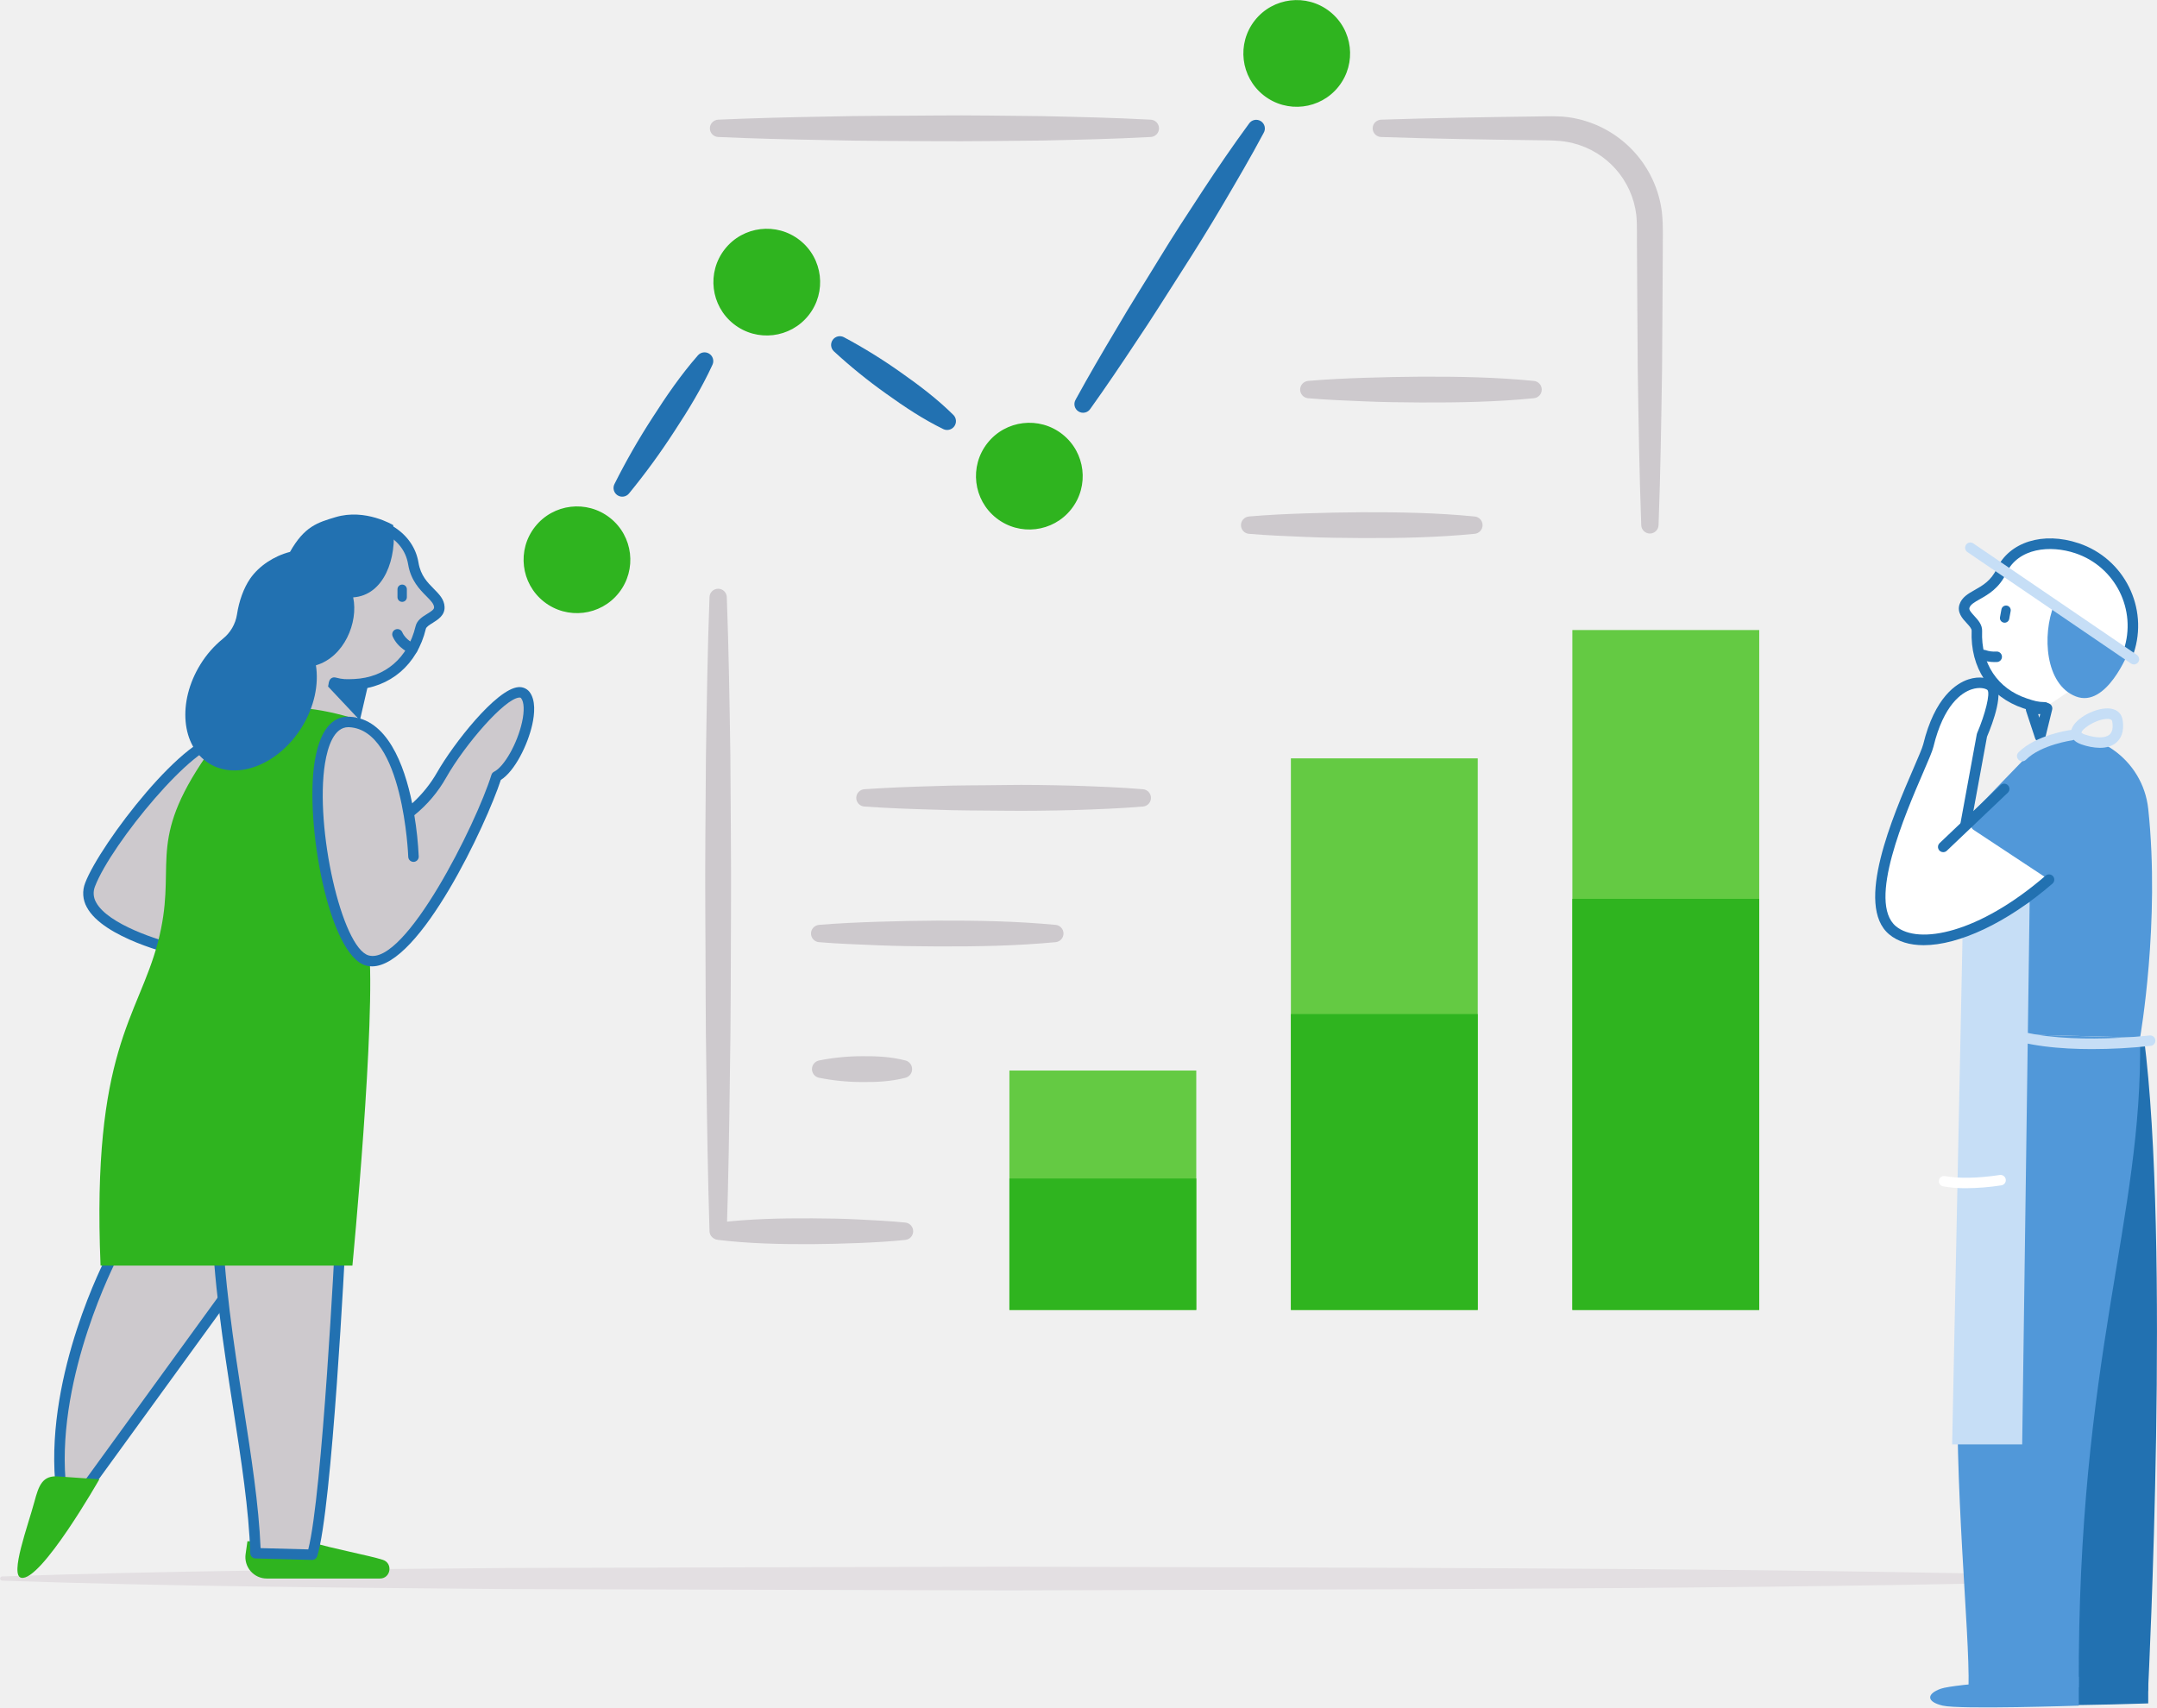
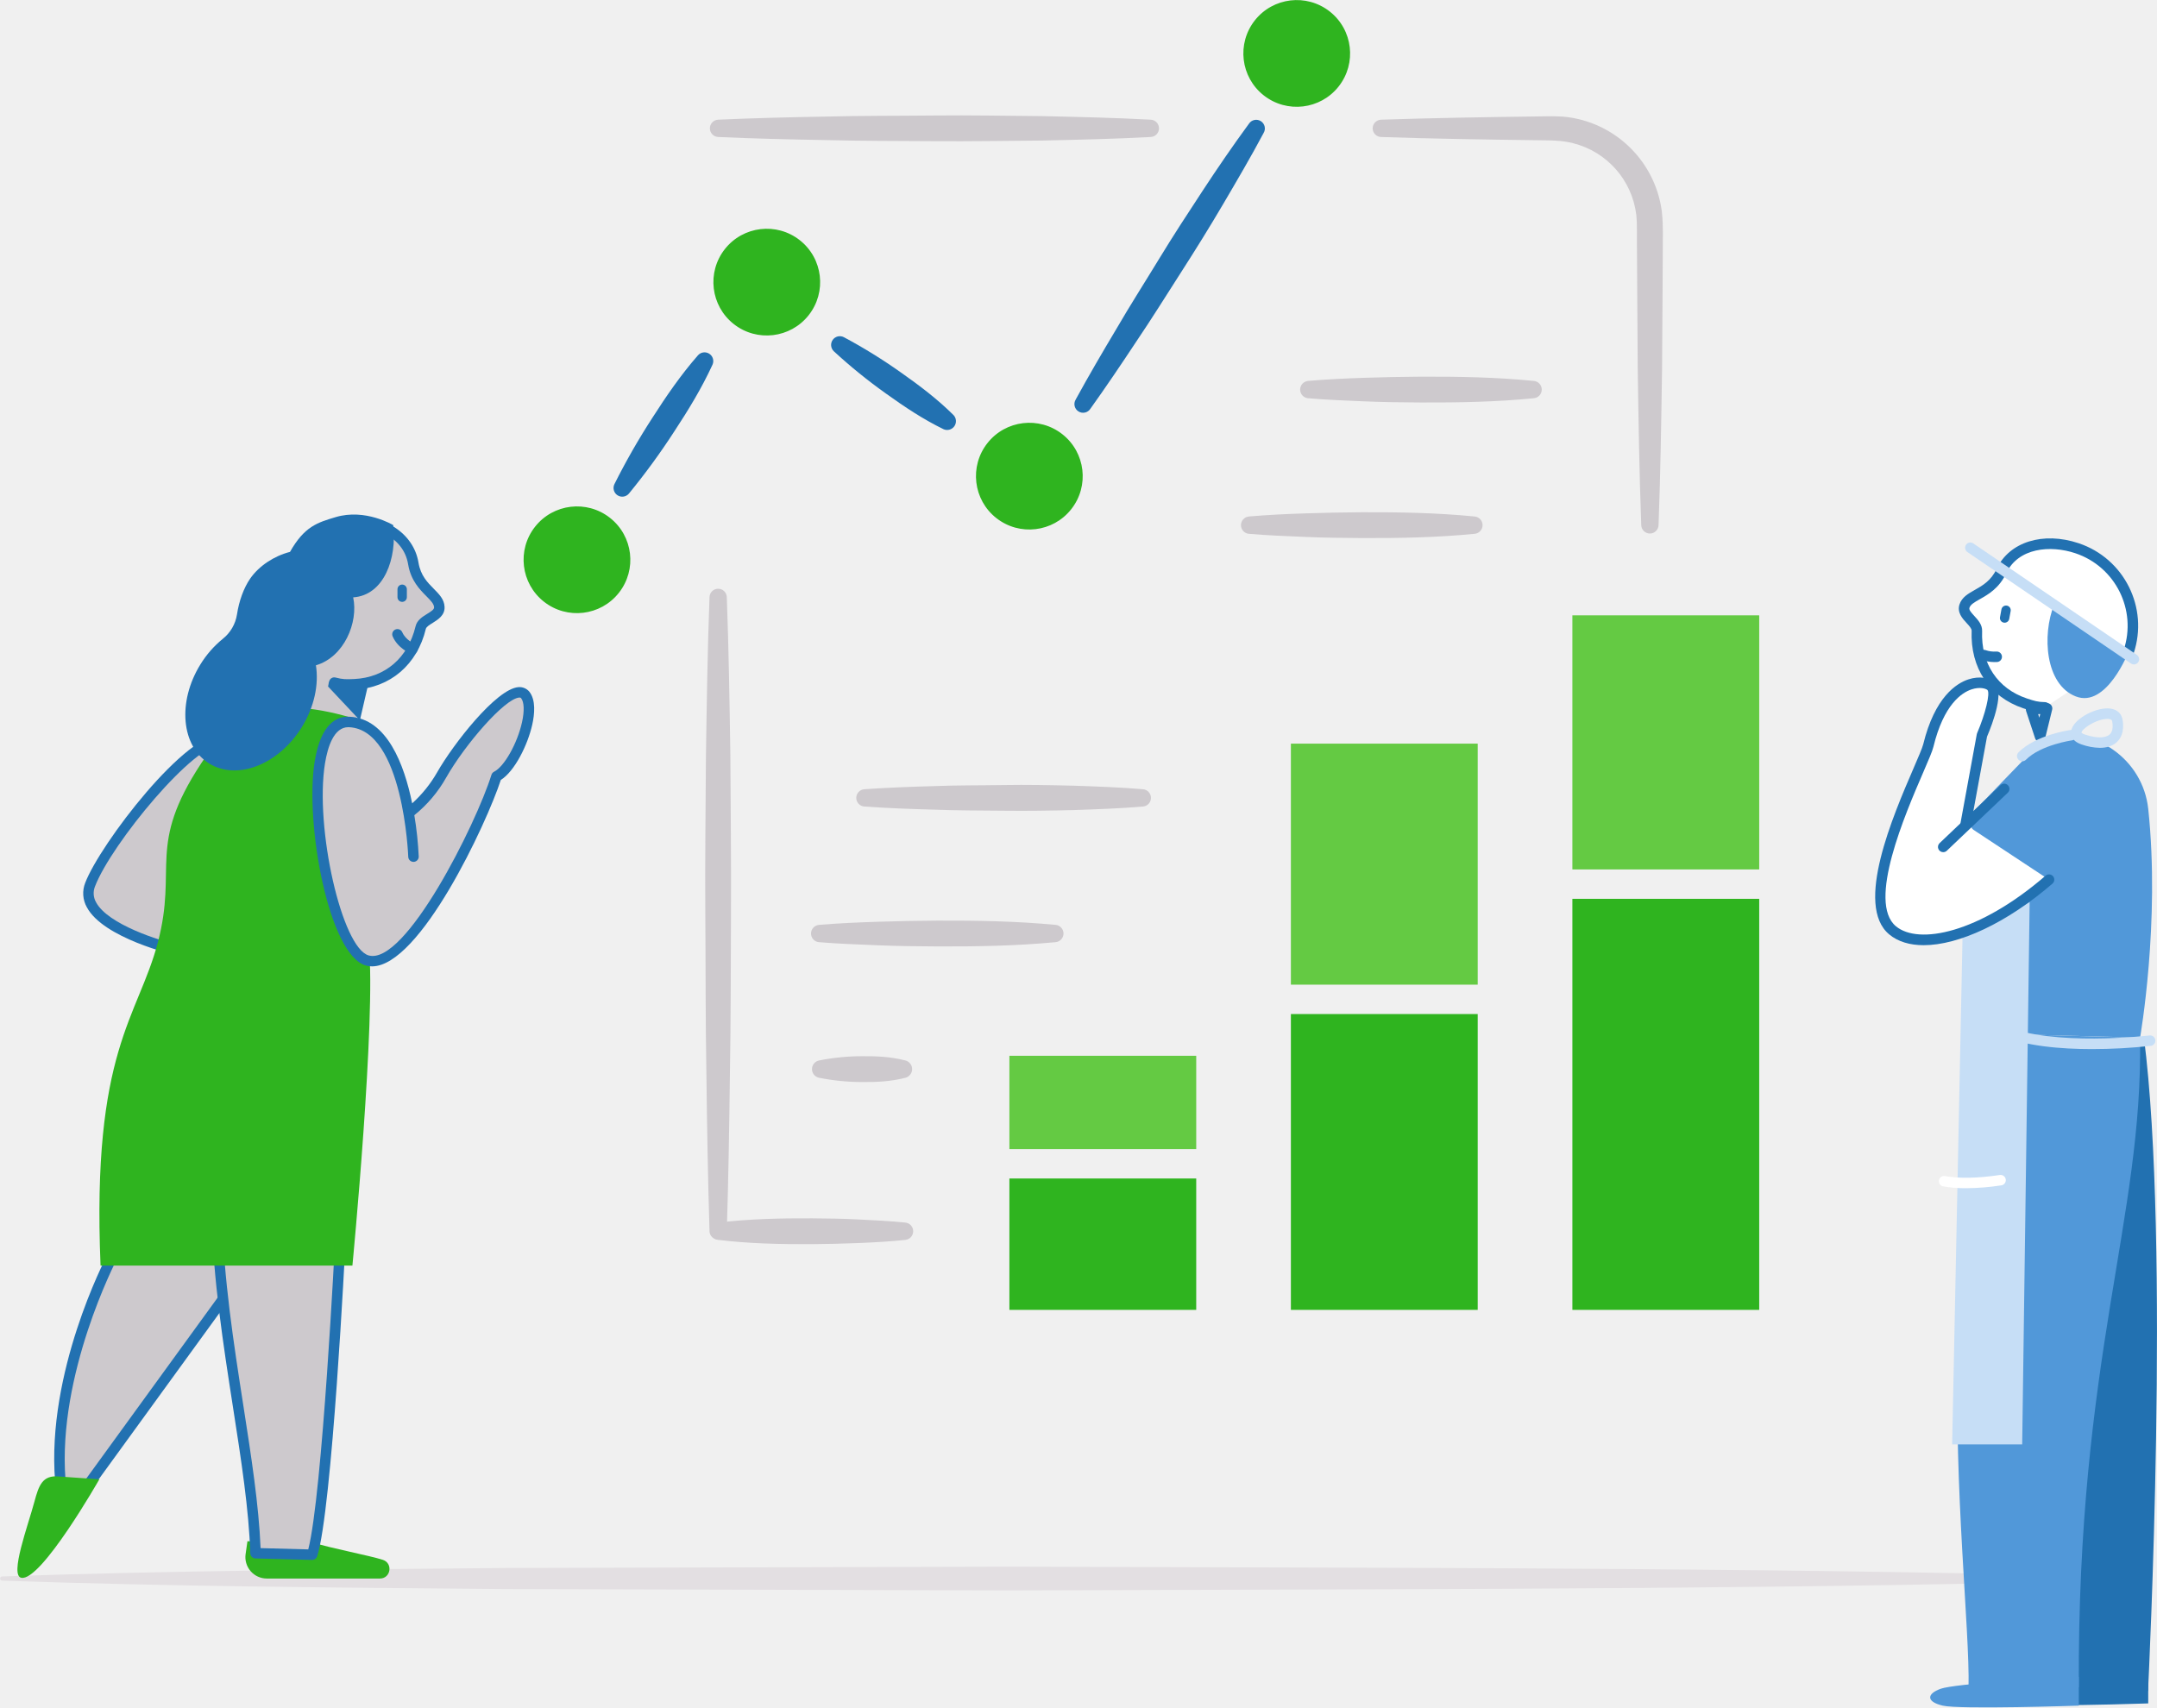
<svg xmlns="http://www.w3.org/2000/svg" id="statistics" viewBox="0 0 1467.42 1161.79">
  <style>.c1{fill:#2271B1;}.c2{fill:#5198D9;}.c3{fill:#C6DEF6;}.c5{fill:#2FB41F;}.c6{fill:#64CA43;}.c7{fill:#CDC9CD;}.c8{fill:#E3DFE2;}.c9{fill:#FFF;}</style>
  <path class="c8" d="M1810.29,2447.23c114.22-3.93,228.44-4.76,342.67-5.74l342.66-.9c228.44.86,456.88.37,685.33,5.22a2.85,2.85,0,0,1,0,5.71c-228.44,4.85-456.88,4.36-685.33,5.22l-342.66-.9c-114.22-1-228.44-1.81-342.67-5.74a1.43,1.43,0,0,1,0-2.85Z" transform="translate(-1808.91 -1374.56)" />
  <path class="c9" d="M3200.19,1855.86c-5.53-.1-8.08-.86-13.6-2.71-22.72-7.6-33.68-27.23-32.8-49.31.25-6.26-10.59-10.46-8.43-16.9,2.79-8.33,17.59-7.76,25.09-23.77,8.41-18,30.65-22.55,51.46-15.58A55.66,55.66,0,0,1,3257,1818" transform="translate(-1808.91 -1374.56)" />
  <path class="c1" d="M3200.19,1859.43h-.07c-6.1-.12-9.06-1-14.65-2.89-23.08-7.72-36.24-27.47-35.24-52.84.06-1.43-1.72-3.37-3.45-5.24-2.79-3-6.62-7.2-4.8-12.65,1.64-4.9,5.89-7.29,10.39-9.83,5.19-2.93,11.08-6.25,14.85-14.32,8.62-18.39,31.6-25.56,55.82-17.46a59.23,59.23,0,0,1,37.38,75,3.57,3.57,0,1,1-6.77-2.26,52.09,52.09,0,0,0-32.86-65.93c-16.94-5.69-38.91-3.78-47.1,13.71-4.75,10.14-12.3,14.39-17.82,17.51-3.94,2.22-6.4,3.69-7.12,5.87-.46,1.37.93,3,3.27,5.55,2.58,2.81,5.51,6,5.34,10.36-.88,22,10.47,39.13,30.36,45.78,5.39,1.8,7.51,2.43,12.53,2.53a3.57,3.57,0,0,1-.07,7.13Z" transform="translate(-1808.91 -1374.56)" />
  <path class="c2" d="M3206.25,1786.27c-8.11,20.28-6.08,54.07,14.87,62.18S3257,1818,3257,1818Z" transform="translate(-1808.91 -1374.56)" />
  <path class="c1" d="M3264.82,2080.61c18.25,140.92,2.92,442,2.92,442h-68.93l-6.08-252.44" transform="translate(-1808.91 -1374.56)" />
  <path class="c1" d="M3270.23,2525.26h-74l-6.15-255,5.24-.13,6,249.89h63.88c1.41-29.24,14.12-306.75-3-439.08l5.2-.67c18.07,139.55,3.09,439.49,2.94,442.5Z" transform="translate(-1808.91 -1374.56)" />
  <path class="c1" d="M3267.75,2515.55c-21,.68-84.47,4.73-93.94,8.11s-10.14,4.72,1.35,7.43,92.58,0,92.58,0Z" transform="translate(-1808.91 -1374.56)" />
  <path class="c1" d="M3204.73,2534.9c-14.12,0-26.12-.31-30.17-1.27-7.3-1.71-10.39-2.91-10.55-5.88s3.25-4.54,8.91-6.56c10.17-3.63,75.77-7.65,94.74-8.26l2.7-.08v20.78l-2.53.08C3265.66,2533.78,3231.43,2534.9,3204.73,2534.9Zm-33.35-7.52c1,.31,2.43.69,4.38,1.15,8.58,2,60.78.93,89.37,0v-10.28c-24.46.94-82.11,4.89-90.44,7.86C3173.28,2526.63,3172.2,2527,3171.38,2527.39Z" transform="translate(-1808.91 -1374.56)" />
  <path class="c2" d="M3152.17,2077.57s-7.54,106.8-11.15,217c-3,92.11,8,189.33,7.1,228.11h75c-1-225.07,43.71-318.34,41.68-442" transform="translate(-1808.91 -1374.56)" />
  <path class="c2" d="M3270.37,1925c8.24,77.18-5.55,155.59-5.55,155.59l-113.66-3,1.69-69.62,26.36-14.19-32.1-62.18,21.29-22.3,32.32-33.38C3233.95,1868.15,3266.75,1891.09,3270.37,1925Z" transform="translate(-1808.91 -1374.56)" />
  <polygon class="c3" points="1380.78 613.8 1375.71 982.83 1328.06 982.83 1335.15 636.1 1380.78 613.8" />
  <path class="c9" d="M3202.87,1973.15c-44.61,38.53-88.2,49.68-106.45,34.46-27.25-22.73,21.12-112.57,24.33-125.71,11.15-45.62,36.5-45.61,42.58-40.54s-6.08,33.45-6.08,33.45l-11.15,60.84" transform="translate(-1808.91 -1374.56)" />
  <path class="c1" d="M3117.62,2017.71c-9.48,0-17.52-2.39-23.49-7.36-23.7-19.77,2.59-80.65,16.71-113.35,3.14-7.27,5.85-13.54,6.44-15.95,7.88-32.25,22.63-41.54,30.71-44.2,7.69-2.54,14.37-.94,17.62,1.77,7.23,6-.9,27.75-4.93,37.23l-11.08,60.44a3.65,3.65,0,0,1-4.15,2.87,3.57,3.57,0,0,1-2.87-4.15l11.15-60.84a3.6,3.6,0,0,1,.23-.77c5.6-13.06,9-27,7.05-29.33-1.32-1.09-5.43-2.22-10.79-.44-6.68,2.2-19,10.21-26,39.12-.72,3-3.28,8.89-6.81,17.08-12.44,28.78-38.31,88.69-18.69,105,15.3,12.74,56.18,5,101.83-34.43a3.57,3.57,0,1,1,4.67,5.41C3174.15,2002.65,3141.41,2017.71,3117.62,2017.71Z" transform="translate(-1808.91 -1374.56)" />
  <path class="c1" d="M3130.88,1954.42a3.57,3.57,0,0,1-2.46-6.15l41.57-39.55a3.57,3.57,0,0,1,4.92,5.17l-41.57,39.55A3.56,3.56,0,0,1,3130.88,1954.42Z" transform="translate(-1808.91 -1374.56)" />
  <path class="c2" d="M3223.14,2515.55c-21,.68-84.47,4.73-93.94,8.11s-10.14,8.78,1.35,11.49,92.58,0,92.58,0Z" transform="translate(-1808.91 -1374.56)" />
  <path class="c1" d="M3196.79,1879.38a3.56,3.56,0,0,1-3.39-2.45l-6.13-18.6a3.56,3.56,0,0,1,3.17-4.68l10.85-.65a3.41,3.41,0,0,1,3,1.28,3.57,3.57,0,0,1,.72,3.14l-4.72,19.25a3.56,3.56,0,0,1-3.32,2.72Zm-1.3-18.88.79,2.4.61-2.48Z" transform="translate(-1808.91 -1374.56)" />
  <path class="c3" d="M3232,2088.41c-21,0-45.73-2-63-9.6a3.57,3.57,0,0,1,2.88-6.52c33.17,14.63,98.86,6.9,99.51,6.82a3.57,3.57,0,0,1,.86,7.08A365.43,365.43,0,0,1,3232,2088.41Z" transform="translate(-1808.91 -1374.56)" />
  <path class="c9" d="M3146.4,2183.07a88.8,88.8,0,0,1-15.83-1.29,3.57,3.57,0,0,1,1.28-7c9.75,1.78,22.38,1.55,37.57-.71a3.56,3.56,0,0,1,1,7.05A164.31,164.31,0,0,1,3146.4,2183.07Z" transform="translate(-1808.91 -1374.56)" />
  <path class="c3" d="M3237.44,1883.42a39.43,39.43,0,0,1-12.49-2.33h0c-7.3-2.48-7.35-7.25-7-9.2,1.27-7.73,15.16-15.31,24.6-15.32h0c5.69,0,9.55,2.86,10.36,7.68,1.45,8.65-1.55,13.28-4.33,15.64S3242,1883.42,3237.44,1883.42Zm-12.49-10.31a5,5,0,0,0,2.29,1.23h0c7.54,2.57,13.79,2.61,16.71.13,2-1.69,2.64-4.73,1.92-9-.09-.52-.38-2.12-4.62-1.66-7.74.81-16.38,7.12-16.3,9.33Z" transform="translate(-1808.91 -1374.56)" />
  <path class="c3" d="M3184.62,1892.57a3.57,3.57,0,0,1-2.52-6.09c11.86-11.87,34.54-15.08,35.5-15.21a3.57,3.57,0,0,1,1,7.06c-.22,0-21.27,3-31.42,13.19A3.56,3.56,0,0,1,3184.62,1892.57Z" transform="translate(-1808.91 -1374.56)" />
  <path class="c3" d="M3260.65,1826.68a3.55,3.55,0,0,1-2-.62l-111.51-76a3.57,3.57,0,0,1,4-5.89l111.51,76a3.57,3.57,0,0,1-2,6.51Z" transform="translate(-1808.91 -1374.56)" />
  <path class="c1" d="M3165.72,1825.06a26,26,0,0,1-8.74-1.53,3.57,3.57,0,0,1,2.62-6.63,18.42,18.42,0,0,0,7.5,1,3.57,3.57,0,0,1,.61,7.11C3167,1825,3166.36,1825.06,3165.72,1825.06Z" transform="translate(-1808.91 -1374.56)" />
  <rect class="c1" x="3170.08" y="1786.4" width="6.38" height="11.77" rx="3.19" ry="3.19" transform="translate(4161.02 2754.53) rotate(-169.58)" />
  <path class="c7" d="M2424.88,2218.25c-10.61,1.1-21.23,1.69-31.85,2.12s-21.23.69-31.85.77c-21.23.09-42.46-.35-63.69-2.9a5.93,5.93,0,0,1,0-11.77c21.23-2.54,42.46-3,63.69-2.9,10.61.08,21.23.2,31.85.77s21.23,1,31.85,2.12a5.92,5.92,0,0,1,0,11.77Z" transform="translate(-1808.91 -1374.56)" />
  <path class="c7" d="M2748.44,1456c35.39-1.17,70.77-1.75,106.16-2.2,4.56,0,8.55-.26,13.57-.06a65.86,65.86,0,0,1,14.79,1.91,74.5,74.5,0,0,1,56.52,62.93c1.12,10.5.54,18.55.63,27.59l-.14,26.54-.35,53.08c-.53,35.39-1.07,70.78-2.39,106.16a5.89,5.89,0,0,1-11.77,0c-1.31-35.39-1.85-70.78-2.39-106.16l-.35-53.08-.15-26.54c-.2-8.63.28-18.34-.48-25.44a57.39,57.39,0,0,0-43.09-48.75,57.89,57.89,0,0,0-11.44-1.69c-3.81-.3-8.68-.19-13-.31-35.39-.45-70.77-1-106.16-2.2a5.89,5.89,0,0,1,0-11.77Z" transform="translate(-1808.91 -1374.56)" />
  <path class="c7" d="M2297.49,1456c24.52-1.1,49-1.69,73.56-2.12,24.52-.64,49-.46,73.57-.73s49,.24,73.56.43c24.52.55,49,1.08,73.56,2.42a5.89,5.89,0,0,1,0,11.77c-24.52,1.34-49,1.87-73.56,2.42-24.52.19-49,.61-73.56.43s-49-.09-73.57-.73c-24.52-.43-49-1-73.56-2.12a5.89,5.89,0,0,1,0-11.77Z" transform="translate(-1808.91 -1374.56)" />
  <path class="c7" d="M2291.6,2212.37c-1.1-36-1.7-71.93-2.13-107.89-.64-36-.46-71.93-.73-107.89s.24-71.93.43-107.89c.55-36,1.08-71.93,2.42-107.89a5.89,5.89,0,0,1,11.77,0c1.34,36,1.87,71.93,2.42,107.89.19,36,.61,71.93.43,107.89s-.09,71.93-.73,107.89c-.43,36-1,71.93-2.13,107.89a5.89,5.89,0,0,1-11.77,0Z" transform="translate(-1808.91 -1374.56)" />
  <path class="c7" d="M2698.77,1633.75c12.8-1.1,25.6-1.69,38.41-2.12s25.61-.69,38.41-.77c25.6-.09,51.21.35,76.82,2.9a5.91,5.91,0,0,1,0,11.77c-25.6,2.54-51.21,3-76.82,2.9-12.8-.09-25.61-.2-38.41-.77s-25.6-1-38.41-2.12a5.91,5.91,0,0,1,0-11.77Z" transform="translate(-1808.91 -1374.56)" />
  <path class="c7" d="M2658.51,1726c12.81-1.1,25.61-1.7,38.41-2.12s25.6-.69,38.41-.77c25.6-.09,51.21.36,76.82,2.9a5.91,5.91,0,0,1,0,11.77c-25.61,2.54-51.21,3-76.82,2.9-12.81-.09-25.61-.2-38.41-.77s-25.6-1-38.41-2.12a5.91,5.91,0,0,1,0-11.77Z" transform="translate(-1808.91 -1374.56)" />
  <path class="c7" d="M2396.91,1911.59c15.8-1.1,31.6-1.69,47.41-2.12,15.8-.64,31.6-.46,47.4-.73s31.6.05,47.41.43c15.8.55,31.6,1.08,47.41,2.42a5.91,5.91,0,0,1,0,11.77c-15.8,1.34-31.6,1.87-47.41,2.42-15.8.38-31.6.62-47.41.43s-31.6-.09-47.4-.73c-15.8-.43-31.6-1-47.41-2.12a5.9,5.9,0,0,1,0-11.77Z" transform="translate(-1808.91 -1374.56)" />
  <path class="c7" d="M2366.13,2003.87c13.41-1.1,26.82-1.69,40.23-2.12s26.82-.69,40.23-.77c26.82-.09,53.64.35,80.46,2.9a5.91,5.91,0,0,1,0,11.77c-26.82,2.54-53.64,3-80.46,2.9-13.41-.09-26.82-.2-40.23-.77s-26.82-1-40.23-2.12a5.9,5.9,0,0,1,0-11.77Z" transform="translate(-1808.91 -1374.56)" />
  <path class="c7" d="M2366.13,2096.15a149.52,149.52,0,0,1,29.38-2.9c9.79-.09,19.58.35,29.38,2.9a6.08,6.08,0,0,1,0,11.77c-9.79,2.54-19.58,3-29.38,2.9a149.52,149.52,0,0,1-29.38-2.9,6,6,0,0,1,0-11.77Z" transform="translate(-1808.91 -1374.56)" />
-   <rect class="c6" x="686.71" y="728.44" width="127.12" height="162.91" />
-   <rect class="c6" x="878.2" y="516.03" width="127.12" height="375.32" />
-   <rect class="c6" x="1069.69" y="428.71" width="127.12" height="462.64" />
-   <rect class="c5" x="686.71" y="801.91" width="127.12" height="89.43" />
-   <rect class="c5" x="878.2" y="690.02" width="127.12" height="201.32" />
-   <rect class="c5" x="1069.69" y="611.61" width="127.12" height="279.74" />
+   <rect class="c6" x="686.7" y="718.4" width="127.1" height="63.5" />
+   <rect class="c6" x="878.2" y="506" width="127.1" height="164" />
+   <rect class="c6" x="1069.7" y="418.7" width="127.1" height="172.9" />
+   <rect class="c5" x="686.7" y="801.9" width="127.1" height="89.4" />
+   <rect class="c5" x="878.2" y="690" width="127.1" height="201.3" />
+   <rect class="c5" x="1069.7" y="611.6" width="127.1" height="279.7" />
  <path class="c1" d="M2540.74,1646.35c8.89-16.22,18.2-32.17,27.66-48,9.27-16,19.25-31.52,28.84-47.3s19.68-31.24,29.82-46.68,20.56-30.7,31.51-45.62a5.9,5.9,0,0,1,10,6.26c-8.69,16.35-18.06,32.27-27.41,48.2s-19.11,31.6-29.09,47.14-19.71,31.23-30.07,46.52c-10.18,15.41-20.51,30.73-31.26,45.78a5.89,5.89,0,0,1-10-6.26Z" transform="translate(-1808.91 -1374.56)" />
  <path class="c1" d="M2383,1604a359.32,359.32,0,0,1,39,24.15c12.49,8.76,24.66,18,35.62,28.87a6,6,0,0,1-6.82,9.59c-13.9-6.77-26.59-15.23-39-24.15a359.23,359.23,0,0,1-35.62-28.87A5.94,5.94,0,0,1,2383,1604Z" transform="translate(-1808.91 -1374.56)" />
  <path class="c1" d="M2226.9,1704a466.82,466.82,0,0,1,26-45.41c9.39-14.66,19.23-29,30.84-42.26a5.95,5.95,0,0,1,9.88,6.4c-7.34,16-16.43,30.85-26,45.41a467.5,467.5,0,0,1-30.84,42.26,5.93,5.93,0,0,1-9.88-6.4Z" transform="translate(-1808.91 -1374.56)" />
  <circle class="c5" cx="2691.06" cy="1410.87" r="36.31" transform="translate(-1891.39 1277.2) rotate(-51.77)" />
  <circle class="c5" cx="2509.16" cy="1698.49" r="36.31" transform="translate(-2186.67 1243.96) rotate(-51.77)" />
  <circle class="c5" cx="2330.53" cy="1566.48" r="36.31" transform="translate(-2151.06 1053.31) rotate(-51.77)" />
  <circle class="c5" cx="2201.41" cy="1755.4" r="36.31" transform="translate(-2348.69 1023.9) rotate(-51.77)" />
  <path class="c5" d="M2023.22,2424.52c8.94,3.09,37.52,8.59,46.15,11.42,7.06,2.32,5.38,12.72-2,12.72h-76.9A14.56,14.56,0,0,1,1976,2432l1.25-8.72Z" transform="translate(-1808.91 -1374.56)" />
  <polygon class="c7" points="197 517.05 240.27 517.05 247.41 418.79 197 418.79 197 517.05" />
  <path class="c7" d="M1960.79,1877.85c-21.63-2.7-79.75,70.29-90.57,98.68s59.48,44.61,59.48,44.61" transform="translate(-1808.91 -1374.56)" />
  <path class="c1" d="M1929.7,2024.7a3.53,3.53,0,0,1-.8-.09c-2-.47-49.68-11.68-60.91-32.72a19.33,19.33,0,0,1-1.1-16.63c10-26.2,69.35-104.25,94.34-101a3.57,3.57,0,0,1,3.1,4,3.67,3.67,0,0,1-4,3.1c-18.28-2.3-75.79,67.51-86.81,96.41a12.35,12.35,0,0,0,.74,10.74c8.06,15.11,43.31,26.15,56.21,29.12a3.57,3.57,0,0,1-.8,7Z" transform="translate(-1808.91 -1374.56)" />
  <path class="c7" d="M1885,2230.24s-40.94,78-35,151.84l6.76,19.61L1986,2223.56" transform="translate(-1808.91 -1374.56)" />
  <path class="c1" d="M1856.7,2405.25a3.3,3.3,0,0,1-.52,0,3.57,3.57,0,0,1-2.85-2.36l-6.76-19.61a3.45,3.45,0,0,1-.18-.88c-5.92-74,33.74-150.56,35.44-153.78a3.57,3.57,0,1,1,6.31,3.32c-.4.77-40.22,77.68-34.68,149.45l4.38,12.69,125.28-172.57a3.57,3.57,0,0,1,5.77,4.19l-129.3,178.12A3.56,3.56,0,0,1,1856.7,2405.25Z" transform="translate(-1808.91 -1374.56)" />
  <path class="c7" d="M2040.54,2216.49s-9.12,184.52-19.26,215.95l-38.53-1c-2-64.89-24.33-148-26.36-231.15" transform="translate(-1808.91 -1374.56)" />
  <path class="c1" d="M2021.28,2436h-.1l-38.53-1a3.57,3.57,0,0,1-3.47-3.46c-.93-29.79-6.19-63.63-11.77-99.47-6.63-42.66-13.5-86.78-14.59-131.71a3.57,3.57,0,0,1,3.48-3.65,3.73,3.73,0,0,1,3.65,3.48c1.08,44.46,7.91,88.34,14.51,130.78,5.4,34.73,10.51,67.6,11.73,97l32.43.86c9.59-37,18.28-210.7,18.37-212.49a3.62,3.62,0,0,1,3.73-3.39,3.56,3.56,0,0,1,3.39,3.73c-.37,7.55-9.27,185.36-19.43,216.87A3.56,3.56,0,0,1,2021.28,2436Z" transform="translate(-1808.91 -1374.56)" />
  <path class="c1" d="M2055.93,1840.79c-9.35,2.26-19.79-.81-19.79-.81-.61,0-.91.65-.44,1l16.32,17.34,4.31-18.57" transform="translate(-1808.91 -1374.56)" />
  <path class="c1" d="M2053.74,1864.71l-21.63-23,.43-2.39a3.63,3.63,0,0,1,3.73-2.48l.74.12c.1,0,9.8,2.79,18.17.77l.45,1.83,3.73.86Zm-10.51-20.25,7.06,7.47,1.7-7.35A45.31,45.31,0,0,1,2043.23,1844.46Z" transform="translate(-1808.91 -1374.56)" />
  <path class="c7" d="M2044.8,1728.93c21.92-1.05,42.08,9.4,45.3,29,2.87,17.44,17.27,20.91,17.7,29.68.33,6.78-11.24,7.88-12.7,14-5.14,21.5-21,37.41-44.95,38.56-5.81.28-8.48.32-13.82-1.09" transform="translate(-1808.91 -1374.56)" />
  <path class="c1" d="M2045.28,1843.84a35.7,35.7,0,0,1-9.87-1.36,3.56,3.56,0,0,1-2.54-4.35,3.53,3.53,0,0,1,4.35-2.54c4.88,1.28,7.09,1.25,12.74,1,21-1,36.52-14.4,41.65-35.83,1-4.26,4.7-6.52,7.94-8.52,2.95-1.82,4.74-3,4.67-4.45-.11-2.3-2.08-4.38-5.27-7.59-4.46-4.49-10.57-10.63-12.39-21.68-3.14-19.08-23.79-26.87-41.61-26a3.41,3.41,0,0,1-3.73-3.39,3.56,3.56,0,0,1,3.39-3.73c25.51-1.2,45.7,11.91,49,32,1.45,8.79,6.21,13.58,10.41,17.81,3.64,3.66,7.09,7.13,7.33,12.28.28,5.74-4.53,8.7-8,10.87-2.17,1.34-4.41,2.72-4.74,4.1-5.82,24.32-24.3,40.14-48.24,41.29C2048.41,1843.77,2046.8,1843.84,2045.28,1843.84Z" transform="translate(-1808.91 -1374.56)" />
  <path class="c1" d="M2089.61,1819.54a3.52,3.52,0,0,1-1.32-.26c-.36-.14-8.77-3.58-12.26-11.7a3.56,3.56,0,1,1,6.55-2.81c2.31,5.36,8.3,7.88,8.37,7.9a3.57,3.57,0,0,1-1.34,6.88Z" transform="translate(-1808.91 -1374.56)" />
  <rect class="c1" x="270.41" y="397.77" width="6.38" height="11.77" rx="3.19" ry="3.19" />
  <path class="c5" d="M2053.72,1864.67c-59.65-18.92-85.24-5.17-108,29.4-37,56.27-15.88,70.29-29.4,121.66s-45.12,73.53-39,220h171.34s16.22-168.83,11.15-218" transform="translate(-1808.91 -1374.56)" />
  <path class="c5" d="M1876.49,2381.14s-39.78,69.88-53.14,67c-8-1.75,4.7-35.73,8.94-51.66,3-11.1,5.42-18.39,16.85-17.24Z" transform="translate(-1808.91 -1374.56)" />
  <path class="c7" d="M2088.53,1926.51a85,85,0,0,0,20.82-24.57c13.7-24.11,48.3-65.4,56.91-54.51s-6.62,48.93-19.6,55.42c-9.46,30.41-58.46,133.43-87.86,125.27s-52.72-164.34-12.17-162.3,43.59,91.77,43.59,91.77" transform="translate(-1808.91 -1374.56)" />
  <path class="c1" d="M2062,2032.12a15.34,15.34,0,0,1-4.17-.56c-25.25-7-41.64-96.91-34.85-138.8,4.21-26,15.1-31,23.82-30.5,25.43,1.28,37.15,32.56,42.51,58.94a85.86,85.86,0,0,0,16.92-21c10.85-19.1,40.24-56.92,55.37-58.08a8.68,8.68,0,0,1,7.43,3.11c4.49,5.66,3.57,15.25,2,22.3-3.11,14-12,31.83-21.42,37.75C2140,1934.77,2094.68,2032.11,2062,2032.12Zm-16.12-162.76c-9.8,0-14,13.27-15.86,24.53-7.1,43.83,11.51,125.73,29.72,130.79,24.95,7,73.07-89.37,83.5-122.89a3.57,3.57,0,0,1,1.81-2.13c6.91-3.46,15.8-19.21,19-33.7,1.69-7.59,1.46-13.69-.62-16.32-.18-.22-.39-.49-1.3-.43-9.91.76-36.84,31.84-49.71,54.49a88.71,88.71,0,0,1-21.64,25.56,238,238,0,0,1,3,28.21,3.57,3.57,0,0,1-7.13.24c0-.86-3.38-86.48-40.2-88.33Z" transform="translate(-1808.91 -1374.56)" />
  <path class="c1" d="M1951.26,1894.1c19.06,11.76,47.25.67,63-24.79,8.56-13.87,11.61-29.12,9.57-42.05,19.12-5.59,29-29.08,25.35-46.23,21.07-1.42,29.92-26.68,27.22-49.17,0,0-18.92-11.49-39.2-5.41-12.32,3.7-21.17,6.25-31,23.64-10.79,2.77-21.14,9.52-27.15,18.26-4.34,6.31-7.53,15.15-8.91,24.27a26.45,26.45,0,0,1-9.66,16.63,69,69,0,0,0-15.26,17.45C1929.49,1852.16,1932.2,1882.34,1951.26,1894.1Z" transform="translate(-1808.91 -1374.56)" />
</svg>
